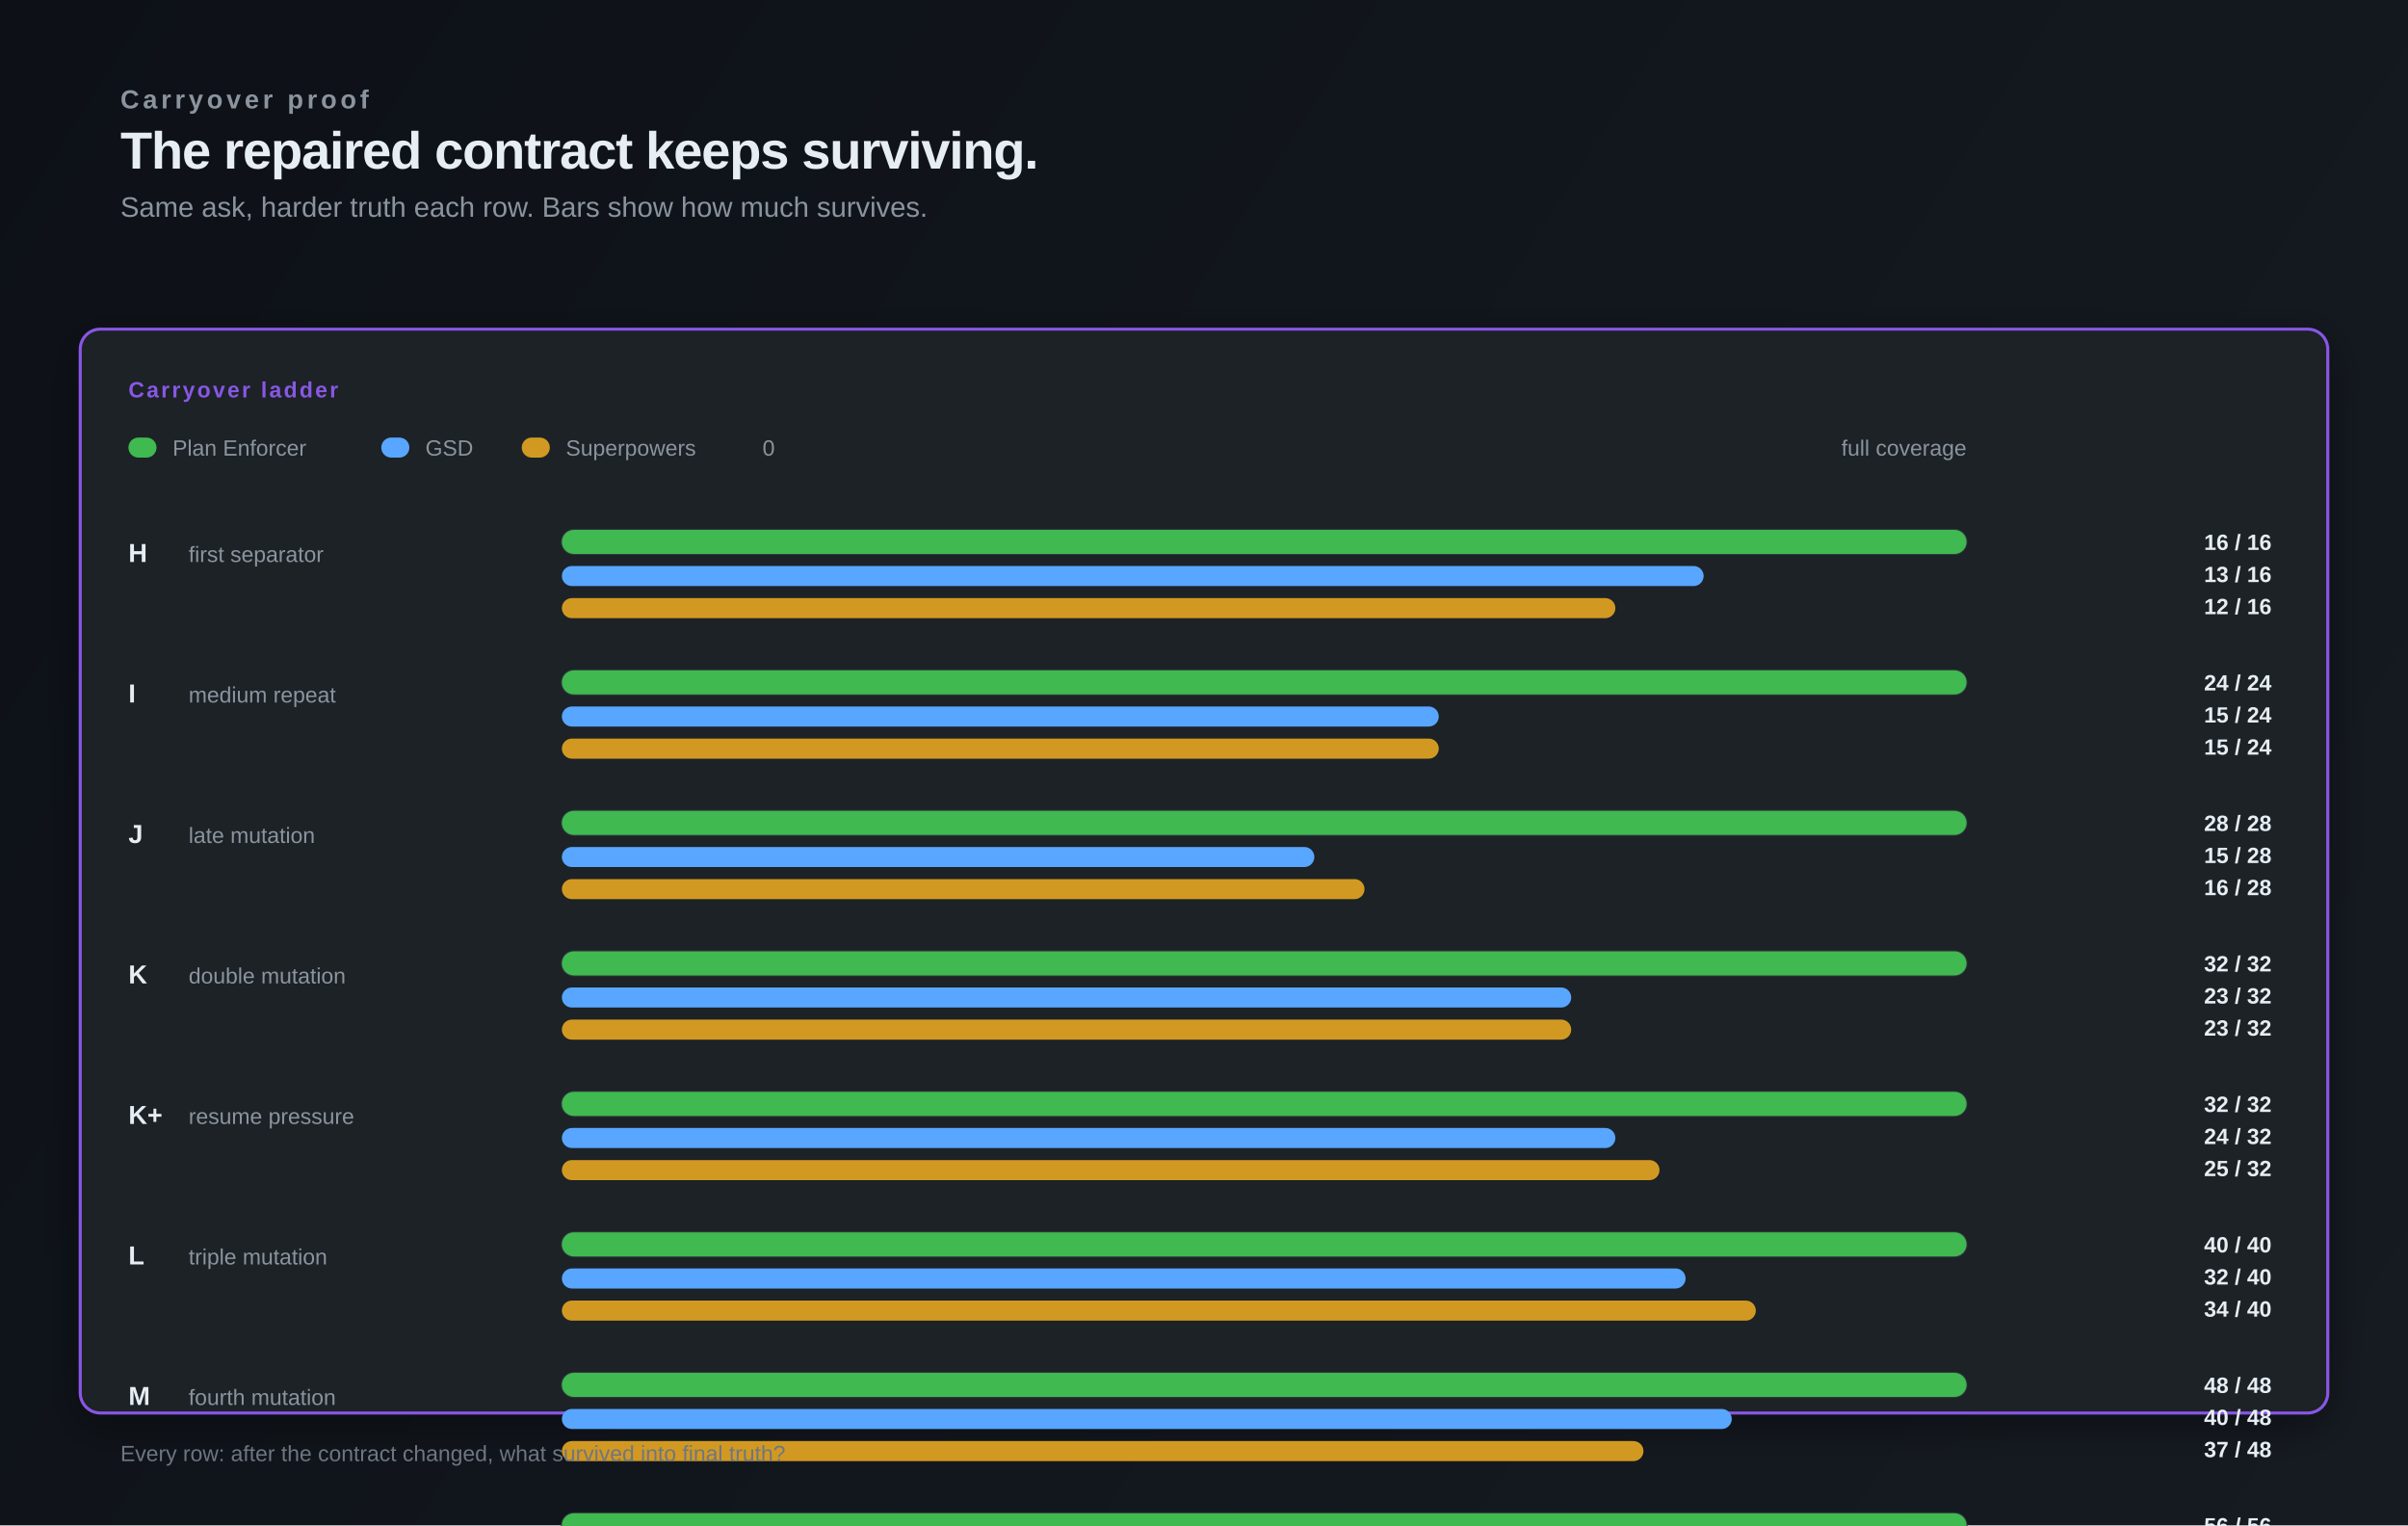
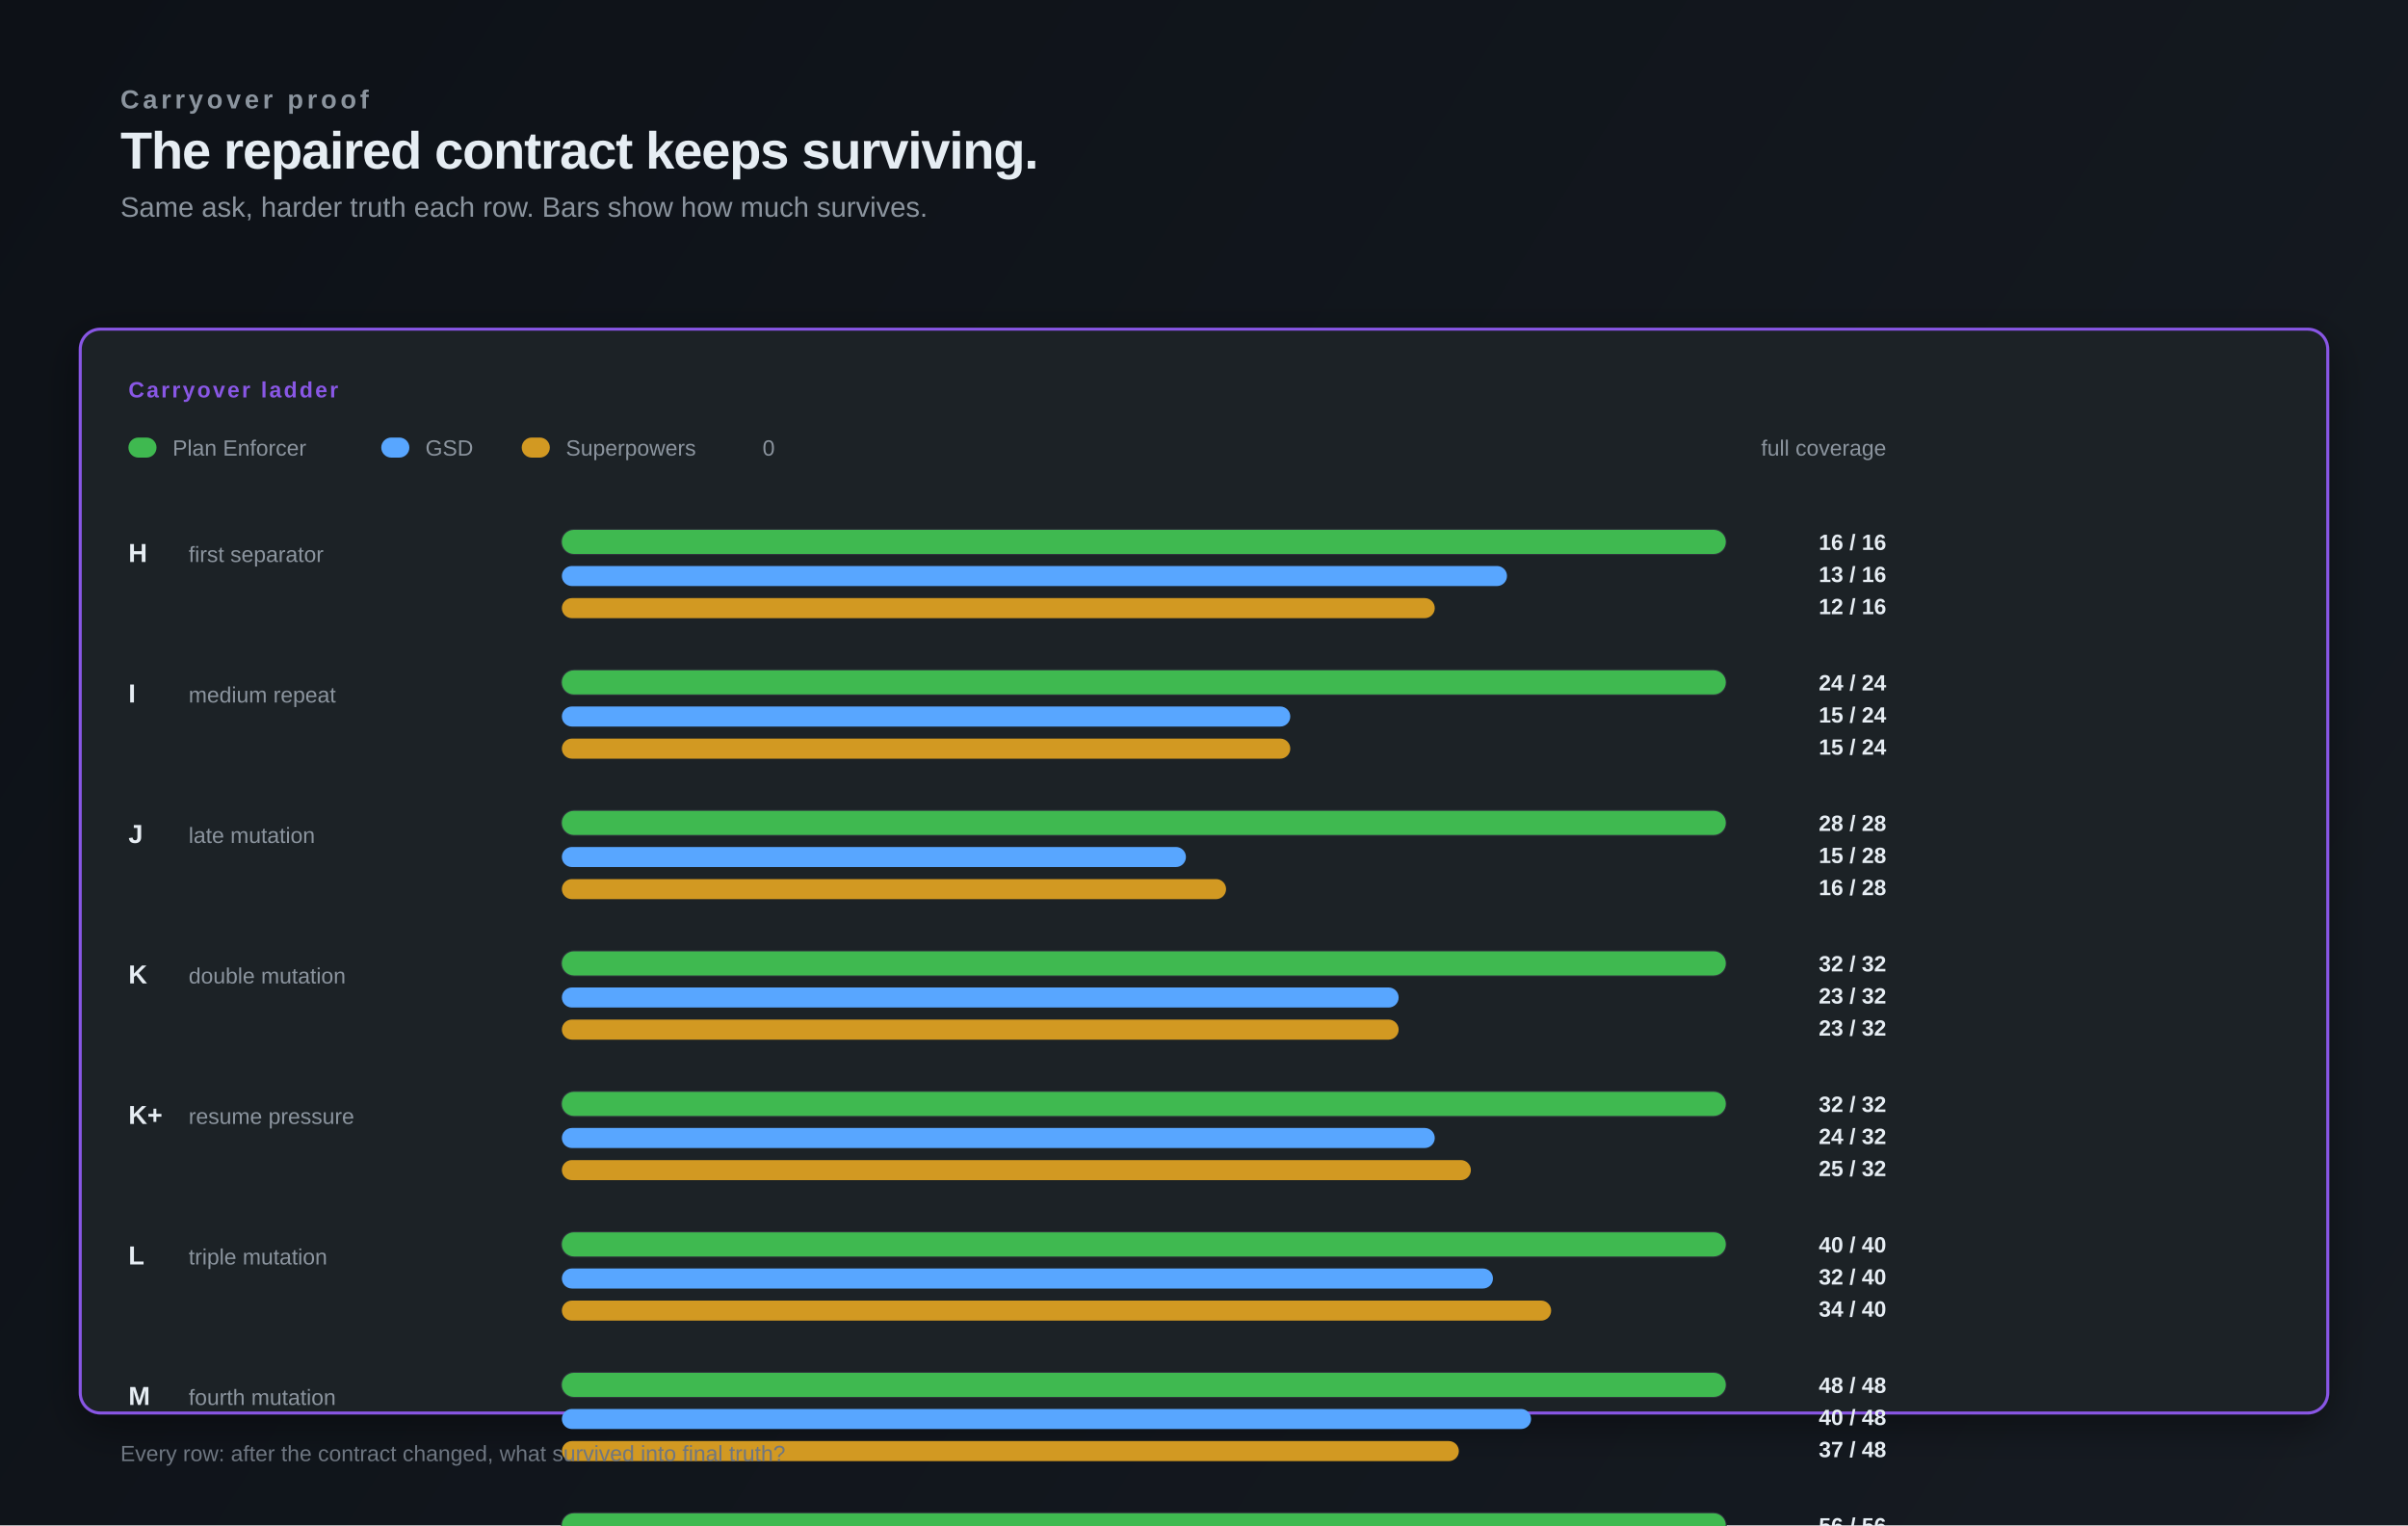
<svg xmlns="http://www.w3.org/2000/svg" width="1200" height="760" viewBox="0 0 1200 760" role="img" aria-labelledby="title desc">
  <defs>
    <linearGradient id="bg" x1="0" y1="0" x2="1200" y2="760" gradientUnits="userSpaceOnUse">
      <stop offset="0" stop-color="#0d1117" />
      <stop offset="1" stop-color="#161b22" />
    </linearGradient>
    <filter id="shadow" x="-20%" y="-20%" width="140%" height="160%">
      <feDropShadow dx="0" dy="6" stdDeviation="10" flood-color="#000" flood-opacity="0.4" />
    </filter>
    <style>
      .sans { font-family: "IBM Plex Sans", "Segoe UI", Arial, sans-serif; }
      .mono { font-family: "IBM Plex Mono", "Cascadia Code", Consolas, monospace; }
      .eyebrow { font-size: 13px; font-weight: 700; letter-spacing: 0.14em; text-transform: uppercase; fill: #8b949e; }
      .title { font-size: 26px; font-weight: 700; letter-spacing: -0.02em; fill: #e6edf3; }
      .subtitle { font-size: 14px; font-weight: 500; fill: #8b949e; }
      .step-num { font-size: 11px; font-weight: 700; fill: #8957e5; letter-spacing: 0.1em; text-transform: uppercase; }
      .label { font-size: 13px; font-weight: 700; fill: #e6edf3; }
      .small { font-size: 11px; font-weight: 500; fill: #8b949e; }
      .value { font-size: 11px; font-weight: 700; fill: #e6edf3; }
      .card-active { fill: #1c2128; stroke: #8957e5; stroke-width: 1.5; }
      .footer { font-size: 11px; font-weight: 500; fill: #6e7681; }
    </style>
  </defs>
  <rect width="1200" height="760" fill="url(#bg)" />
  <text x="60" y="54" class="sans eyebrow">Carryover proof</text>
  <text x="60" y="84" class="sans title">The repaired contract keeps surviving.</text>
  <text x="60" y="108" class="sans subtitle">Same ask, harder truth each row. Bars show how much survives.</text>
  <g transform="translate(40, 164)">
    <rect width="1120" height="540" rx="10" class="card-active" filter="url(#shadow)" />
    <text x="24" y="34" class="sans step-num">Carryover ladder</text>
    <rect x="24" y="54" width="14" height="10" rx="5" fill="#3fb950" />
    <text x="46" y="63" class="sans small">Plan Enforcer</text>
    <rect x="150" y="54" width="14" height="10" rx="5" fill="#58a6ff" />
    <text x="172" y="63" class="sans small">GSD</text>
    <rect x="220" y="54" width="14" height="10" rx="5" fill="#d29922" />
    <text x="242" y="63" class="sans small">Superpowers</text>
    <text x="340" y="63" class="sans small">0</text>
-     <text x="940" y="63" class="sans small" text-anchor="end">full coverage</text>
+     <text x="900" y="63" class="sans small" text-anchor="end">full coverage</text>
    <text x="24" y="116" class="sans label">H</text>
    <text x="54" y="116" class="sans small">first separator</text>
-     <rect x="240" y="100" width="700" height="12" rx="6" fill="#11161c" stroke="#30363d" stroke-width="1" />
-     <rect x="240" y="100" width="700" height="12" rx="6" fill="#3fb950" />
-     <rect x="240" y="118" width="569" height="10" rx="5" fill="#58a6ff" />
-     <rect x="240" y="134" width="525" height="10" rx="5" fill="#d29922" />
-     <text x="1092" y="110" class="sans value" text-anchor="end">16 / 16</text>
-     <text x="1092" y="126" class="sans value" text-anchor="end">13 / 16</text>
-     <text x="1092" y="142" class="sans value" text-anchor="end">12 / 16</text>
+     <rect x="240" y="100" width="580" height="12" rx="6" fill="#11161c" stroke="#30363d" stroke-width="1" />
+     <rect x="240" y="100" width="580" height="12" rx="6" fill="#3fb950" />
+     <rect x="240" y="118" width="471" height="10" rx="5" fill="#58a6ff" />
+     <rect x="240" y="134" width="435" height="10" rx="5" fill="#d29922" />
+     <text x="900" y="110" class="sans value" text-anchor="end">16 / 16</text>
+     <text x="900" y="126" class="sans value" text-anchor="end">13 / 16</text>
+     <text x="900" y="142" class="sans value" text-anchor="end">12 / 16</text>
    <text x="24" y="186" class="sans label">I</text>
    <text x="54" y="186" class="sans small">medium repeat</text>
-     <rect x="240" y="170" width="700" height="12" rx="6" fill="#11161c" stroke="#30363d" stroke-width="1" />
-     <rect x="240" y="170" width="700" height="12" rx="6" fill="#3fb950" />
-     <rect x="240" y="188" width="437" height="10" rx="5" fill="#58a6ff" />
-     <rect x="240" y="204" width="437" height="10" rx="5" fill="#d29922" />
-     <text x="1092" y="180" class="sans value" text-anchor="end">24 / 24</text>
-     <text x="1092" y="196" class="sans value" text-anchor="end">15 / 24</text>
-     <text x="1092" y="212" class="sans value" text-anchor="end">15 / 24</text>
+     <rect x="240" y="170" width="580" height="12" rx="6" fill="#11161c" stroke="#30363d" stroke-width="1" />
+     <rect x="240" y="170" width="580" height="12" rx="6" fill="#3fb950" />
+     <rect x="240" y="188" width="363" height="10" rx="5" fill="#58a6ff" />
+     <rect x="240" y="204" width="363" height="10" rx="5" fill="#d29922" />
+     <text x="900" y="180" class="sans value" text-anchor="end">24 / 24</text>
+     <text x="900" y="196" class="sans value" text-anchor="end">15 / 24</text>
+     <text x="900" y="212" class="sans value" text-anchor="end">15 / 24</text>
    <text x="24" y="256" class="sans label">J</text>
    <text x="54" y="256" class="sans small">late mutation</text>
-     <rect x="240" y="240" width="700" height="12" rx="6" fill="#11161c" stroke="#30363d" stroke-width="1" />
-     <rect x="240" y="240" width="700" height="12" rx="6" fill="#3fb950" />
-     <rect x="240" y="258" width="375" height="10" rx="5" fill="#58a6ff" />
-     <rect x="240" y="274" width="400" height="10" rx="5" fill="#d29922" />
-     <text x="1092" y="250" class="sans value" text-anchor="end">28 / 28</text>
-     <text x="1092" y="266" class="sans value" text-anchor="end">15 / 28</text>
-     <text x="1092" y="282" class="sans value" text-anchor="end">16 / 28</text>
+     <rect x="240" y="240" width="580" height="12" rx="6" fill="#11161c" stroke="#30363d" stroke-width="1" />
+     <rect x="240" y="240" width="580" height="12" rx="6" fill="#3fb950" />
+     <rect x="240" y="258" width="311" height="10" rx="5" fill="#58a6ff" />
+     <rect x="240" y="274" width="331" height="10" rx="5" fill="#d29922" />
+     <text x="900" y="250" class="sans value" text-anchor="end">28 / 28</text>
+     <text x="900" y="266" class="sans value" text-anchor="end">15 / 28</text>
+     <text x="900" y="282" class="sans value" text-anchor="end">16 / 28</text>
    <text x="24" y="326" class="sans label">K</text>
    <text x="54" y="326" class="sans small">double mutation</text>
-     <rect x="240" y="310" width="700" height="12" rx="6" fill="#11161c" stroke="#30363d" stroke-width="1" />
-     <rect x="240" y="310" width="700" height="12" rx="6" fill="#3fb950" />
-     <rect x="240" y="328" width="503" height="10" rx="5" fill="#58a6ff" />
-     <rect x="240" y="344" width="503" height="10" rx="5" fill="#d29922" />
-     <text x="1092" y="320" class="sans value" text-anchor="end">32 / 32</text>
-     <text x="1092" y="336" class="sans value" text-anchor="end">23 / 32</text>
-     <text x="1092" y="352" class="sans value" text-anchor="end">23 / 32</text>
+     <rect x="240" y="310" width="580" height="12" rx="6" fill="#11161c" stroke="#30363d" stroke-width="1" />
+     <rect x="240" y="310" width="580" height="12" rx="6" fill="#3fb950" />
+     <rect x="240" y="328" width="417" height="10" rx="5" fill="#58a6ff" />
+     <rect x="240" y="344" width="417" height="10" rx="5" fill="#d29922" />
+     <text x="900" y="320" class="sans value" text-anchor="end">32 / 32</text>
+     <text x="900" y="336" class="sans value" text-anchor="end">23 / 32</text>
+     <text x="900" y="352" class="sans value" text-anchor="end">23 / 32</text>
    <text x="24" y="396" class="sans label">K+</text>
    <text x="54" y="396" class="sans small">resume pressure</text>
-     <rect x="240" y="380" width="700" height="12" rx="6" fill="#11161c" stroke="#30363d" stroke-width="1" />
-     <rect x="240" y="380" width="700" height="12" rx="6" fill="#3fb950" />
-     <rect x="240" y="398" width="525" height="10" rx="5" fill="#58a6ff" />
-     <rect x="240" y="414" width="547" height="10" rx="5" fill="#d29922" />
-     <text x="1092" y="390" class="sans value" text-anchor="end">32 / 32</text>
-     <text x="1092" y="406" class="sans value" text-anchor="end">24 / 32</text>
-     <text x="1092" y="422" class="sans value" text-anchor="end">25 / 32</text>
+     <rect x="240" y="380" width="580" height="12" rx="6" fill="#11161c" stroke="#30363d" stroke-width="1" />
+     <rect x="240" y="380" width="580" height="12" rx="6" fill="#3fb950" />
+     <rect x="240" y="398" width="435" height="10" rx="5" fill="#58a6ff" />
+     <rect x="240" y="414" width="453" height="10" rx="5" fill="#d29922" />
+     <text x="900" y="390" class="sans value" text-anchor="end">32 / 32</text>
+     <text x="900" y="406" class="sans value" text-anchor="end">24 / 32</text>
+     <text x="900" y="422" class="sans value" text-anchor="end">25 / 32</text>
    <text x="24" y="466" class="sans label">L</text>
    <text x="54" y="466" class="sans small">triple mutation</text>
-     <rect x="240" y="450" width="700" height="12" rx="6" fill="#11161c" stroke="#30363d" stroke-width="1" />
-     <rect x="240" y="450" width="700" height="12" rx="6" fill="#3fb950" />
-     <rect x="240" y="468" width="560" height="10" rx="5" fill="#58a6ff" />
-     <rect x="240" y="484" width="595" height="10" rx="5" fill="#d29922" />
-     <text x="1092" y="460" class="sans value" text-anchor="end">40 / 40</text>
-     <text x="1092" y="476" class="sans value" text-anchor="end">32 / 40</text>
-     <text x="1092" y="492" class="sans value" text-anchor="end">34 / 40</text>
+     <rect x="240" y="450" width="580" height="12" rx="6" fill="#11161c" stroke="#30363d" stroke-width="1" />
+     <rect x="240" y="450" width="580" height="12" rx="6" fill="#3fb950" />
+     <rect x="240" y="468" width="464" height="10" rx="5" fill="#58a6ff" />
+     <rect x="240" y="484" width="493" height="10" rx="5" fill="#d29922" />
+     <text x="900" y="460" class="sans value" text-anchor="end">40 / 40</text>
+     <text x="900" y="476" class="sans value" text-anchor="end">32 / 40</text>
+     <text x="900" y="492" class="sans value" text-anchor="end">34 / 40</text>
    <text x="24" y="536" class="sans label">M</text>
    <text x="54" y="536" class="sans small">fourth mutation</text>
-     <rect x="240" y="520" width="700" height="12" rx="6" fill="#11161c" stroke="#30363d" stroke-width="1" />
-     <rect x="240" y="520" width="700" height="12" rx="6" fill="#3fb950" />
-     <rect x="240" y="538" width="583" height="10" rx="5" fill="#58a6ff" />
-     <rect x="240" y="554" width="539" height="10" rx="5" fill="#d29922" />
-     <text x="1092" y="530" class="sans value" text-anchor="end">48 / 48</text>
-     <text x="1092" y="546" class="sans value" text-anchor="end">40 / 48</text>
-     <text x="1092" y="562" class="sans value" text-anchor="end">37 / 48</text>
+     <rect x="240" y="520" width="580" height="12" rx="6" fill="#11161c" stroke="#30363d" stroke-width="1" />
+     <rect x="240" y="520" width="580" height="12" rx="6" fill="#3fb950" />
+     <rect x="240" y="538" width="483" height="10" rx="5" fill="#58a6ff" />
+     <rect x="240" y="554" width="447" height="10" rx="5" fill="#d29922" />
+     <text x="900" y="530" class="sans value" text-anchor="end">48 / 48</text>
+     <text x="900" y="546" class="sans value" text-anchor="end">40 / 48</text>
+     <text x="900" y="562" class="sans value" text-anchor="end">37 / 48</text>
    <text x="24" y="606" class="sans label">N</text>
    <text x="54" y="606" class="sans small">fifth mutation</text>
-     <rect x="240" y="590" width="700" height="12" rx="6" fill="#11161c" stroke="#30363d" stroke-width="1" />
-     <rect x="240" y="590" width="700" height="12" rx="6" fill="#3fb950" />
-     <rect x="240" y="608" width="538" height="10" rx="5" fill="#58a6ff" />
-     <rect x="240" y="624" width="588" height="10" rx="5" fill="#d29922" />
-     <text x="1092" y="600" class="sans value" text-anchor="end">56 / 56</text>
-     <text x="1092" y="616" class="sans value" text-anchor="end">43 / 56</text>
-     <text x="1092" y="632" class="sans value" text-anchor="end">47 / 56</text>
+     <rect x="240" y="590" width="580" height="12" rx="6" fill="#11161c" stroke="#30363d" stroke-width="1" />
+     <rect x="240" y="590" width="580" height="12" rx="6" fill="#3fb950" />
+     <rect x="240" y="608" width="445" height="10" rx="5" fill="#58a6ff" />
+     <rect x="240" y="624" width="487" height="10" rx="5" fill="#d29922" />
+     <text x="900" y="600" class="sans value" text-anchor="end">56 / 56</text>
+     <text x="900" y="616" class="sans value" text-anchor="end">43 / 56</text>
+     <text x="900" y="632" class="sans value" text-anchor="end">47 / 56</text>
  </g>
  <text x="60" y="728" class="sans footer">Every row: after the contract changed, what survived into final truth?</text>
</svg>
